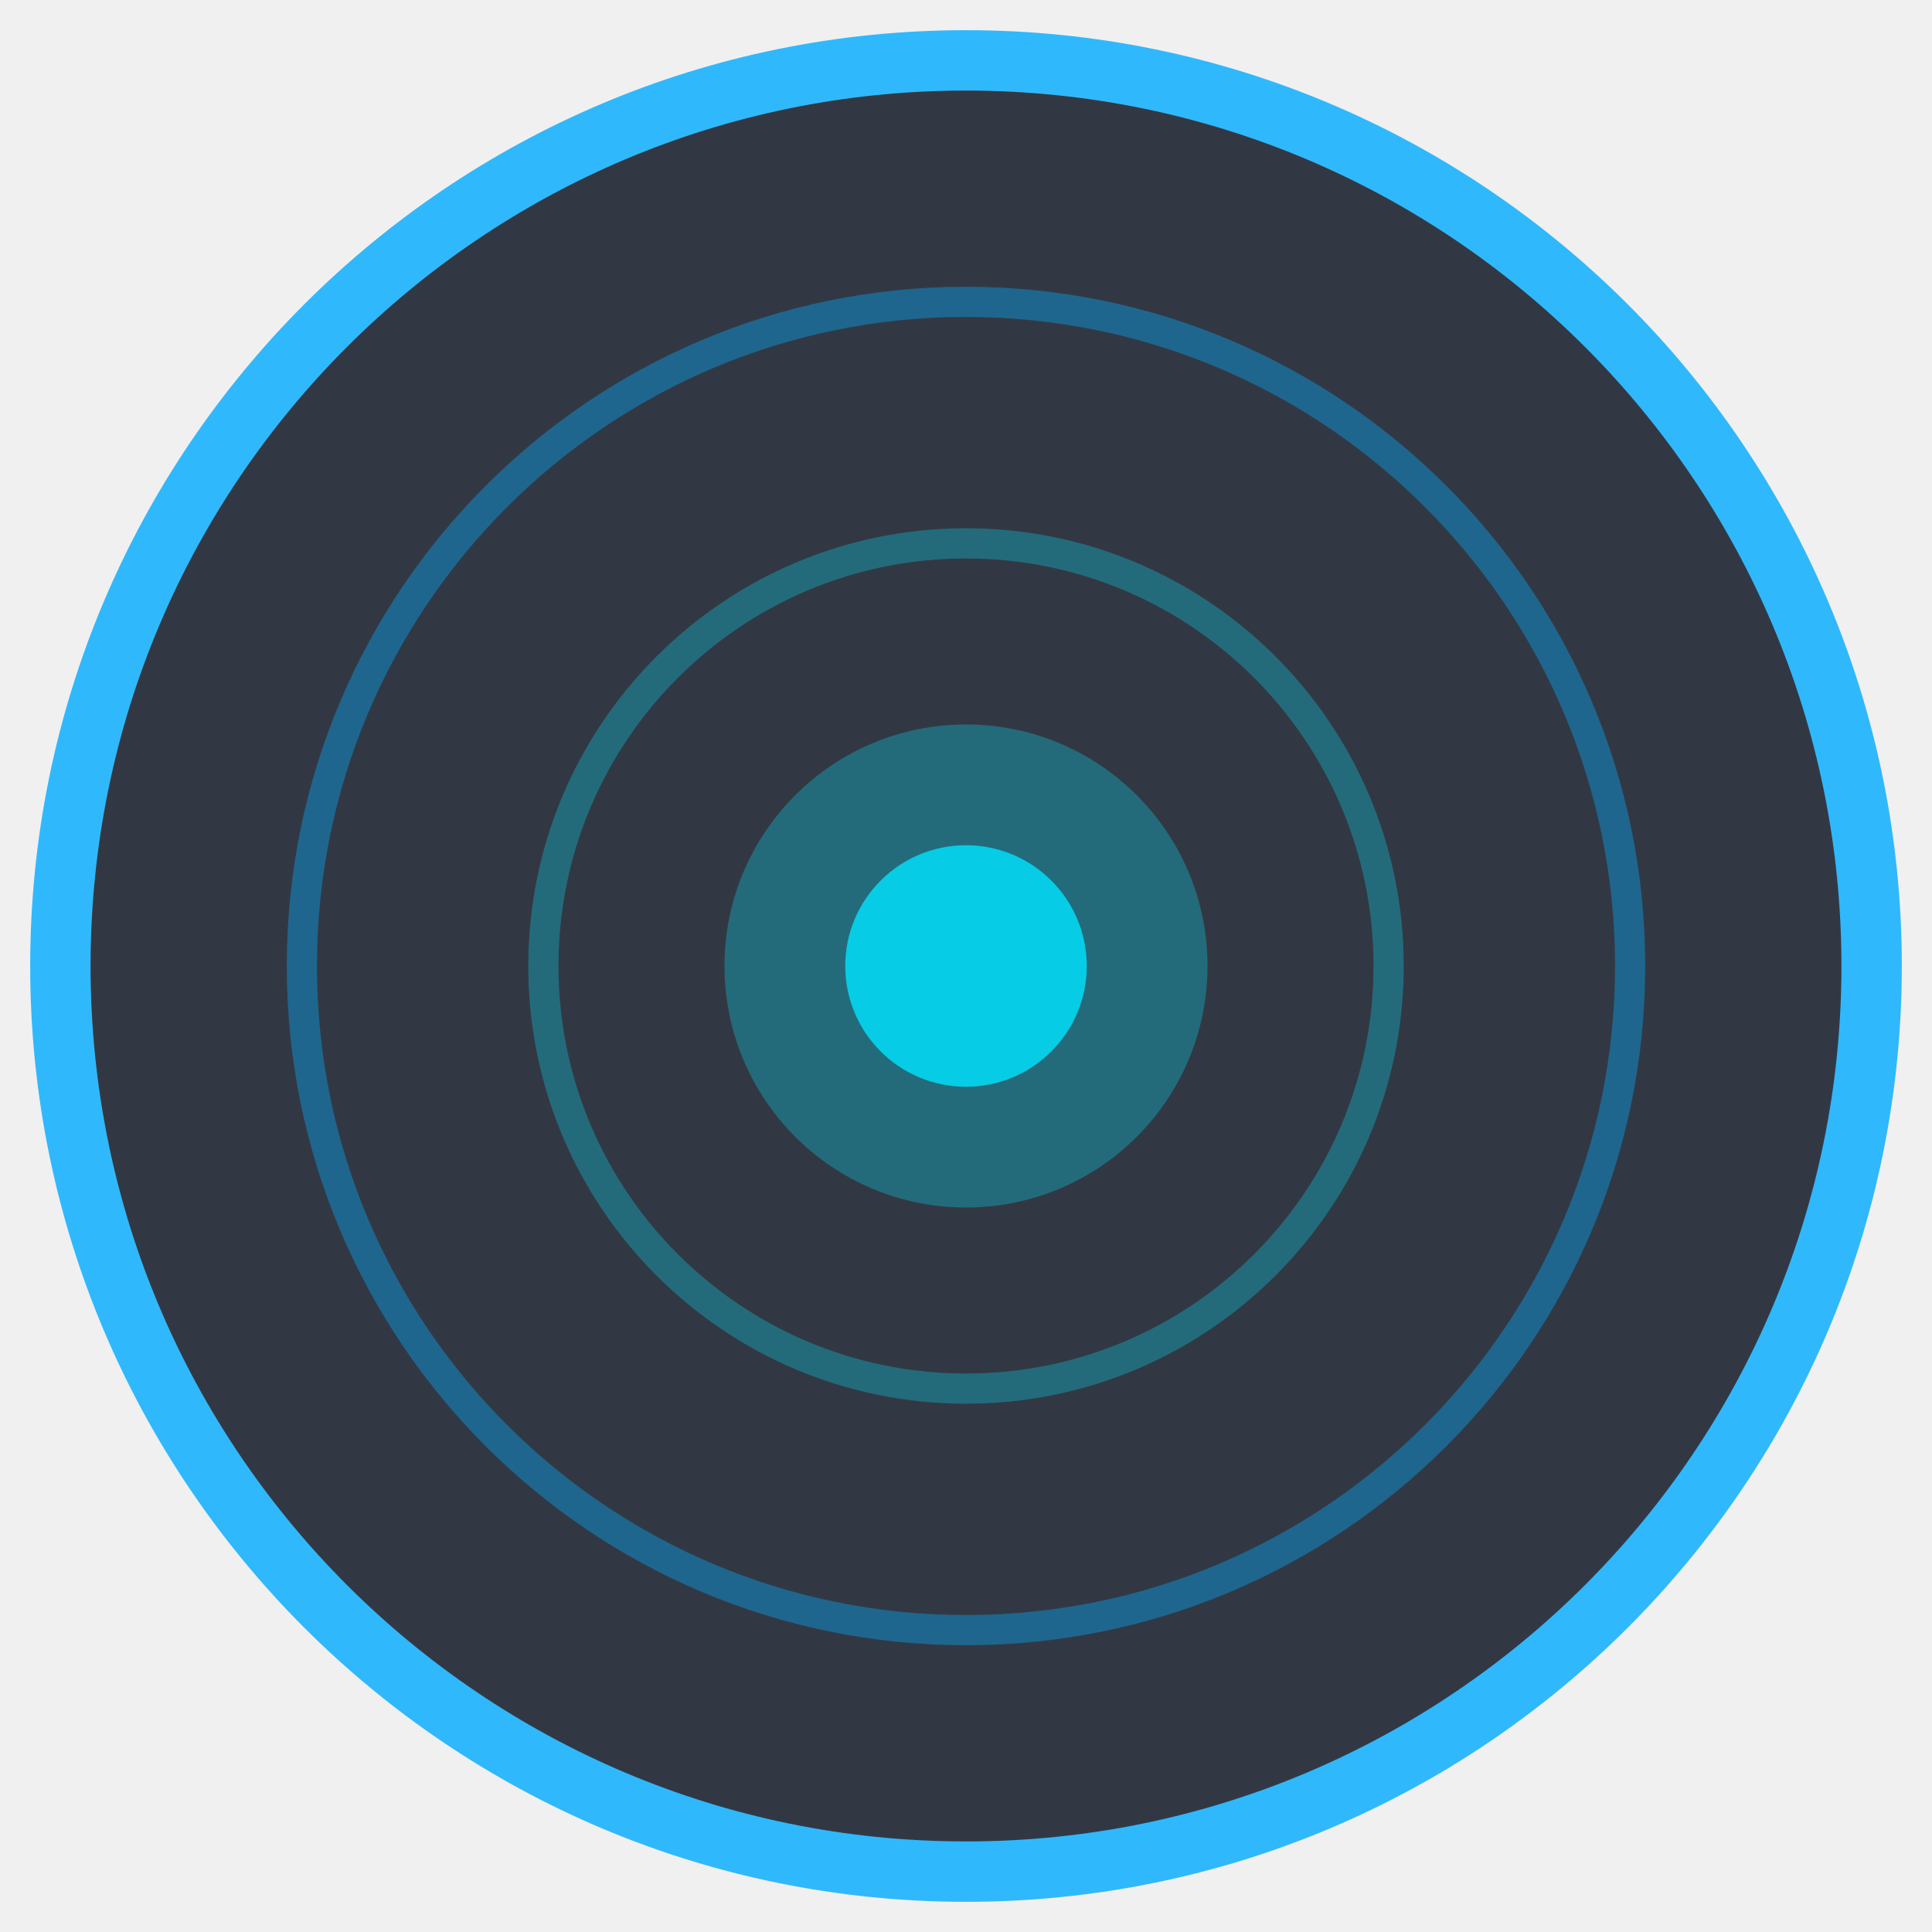
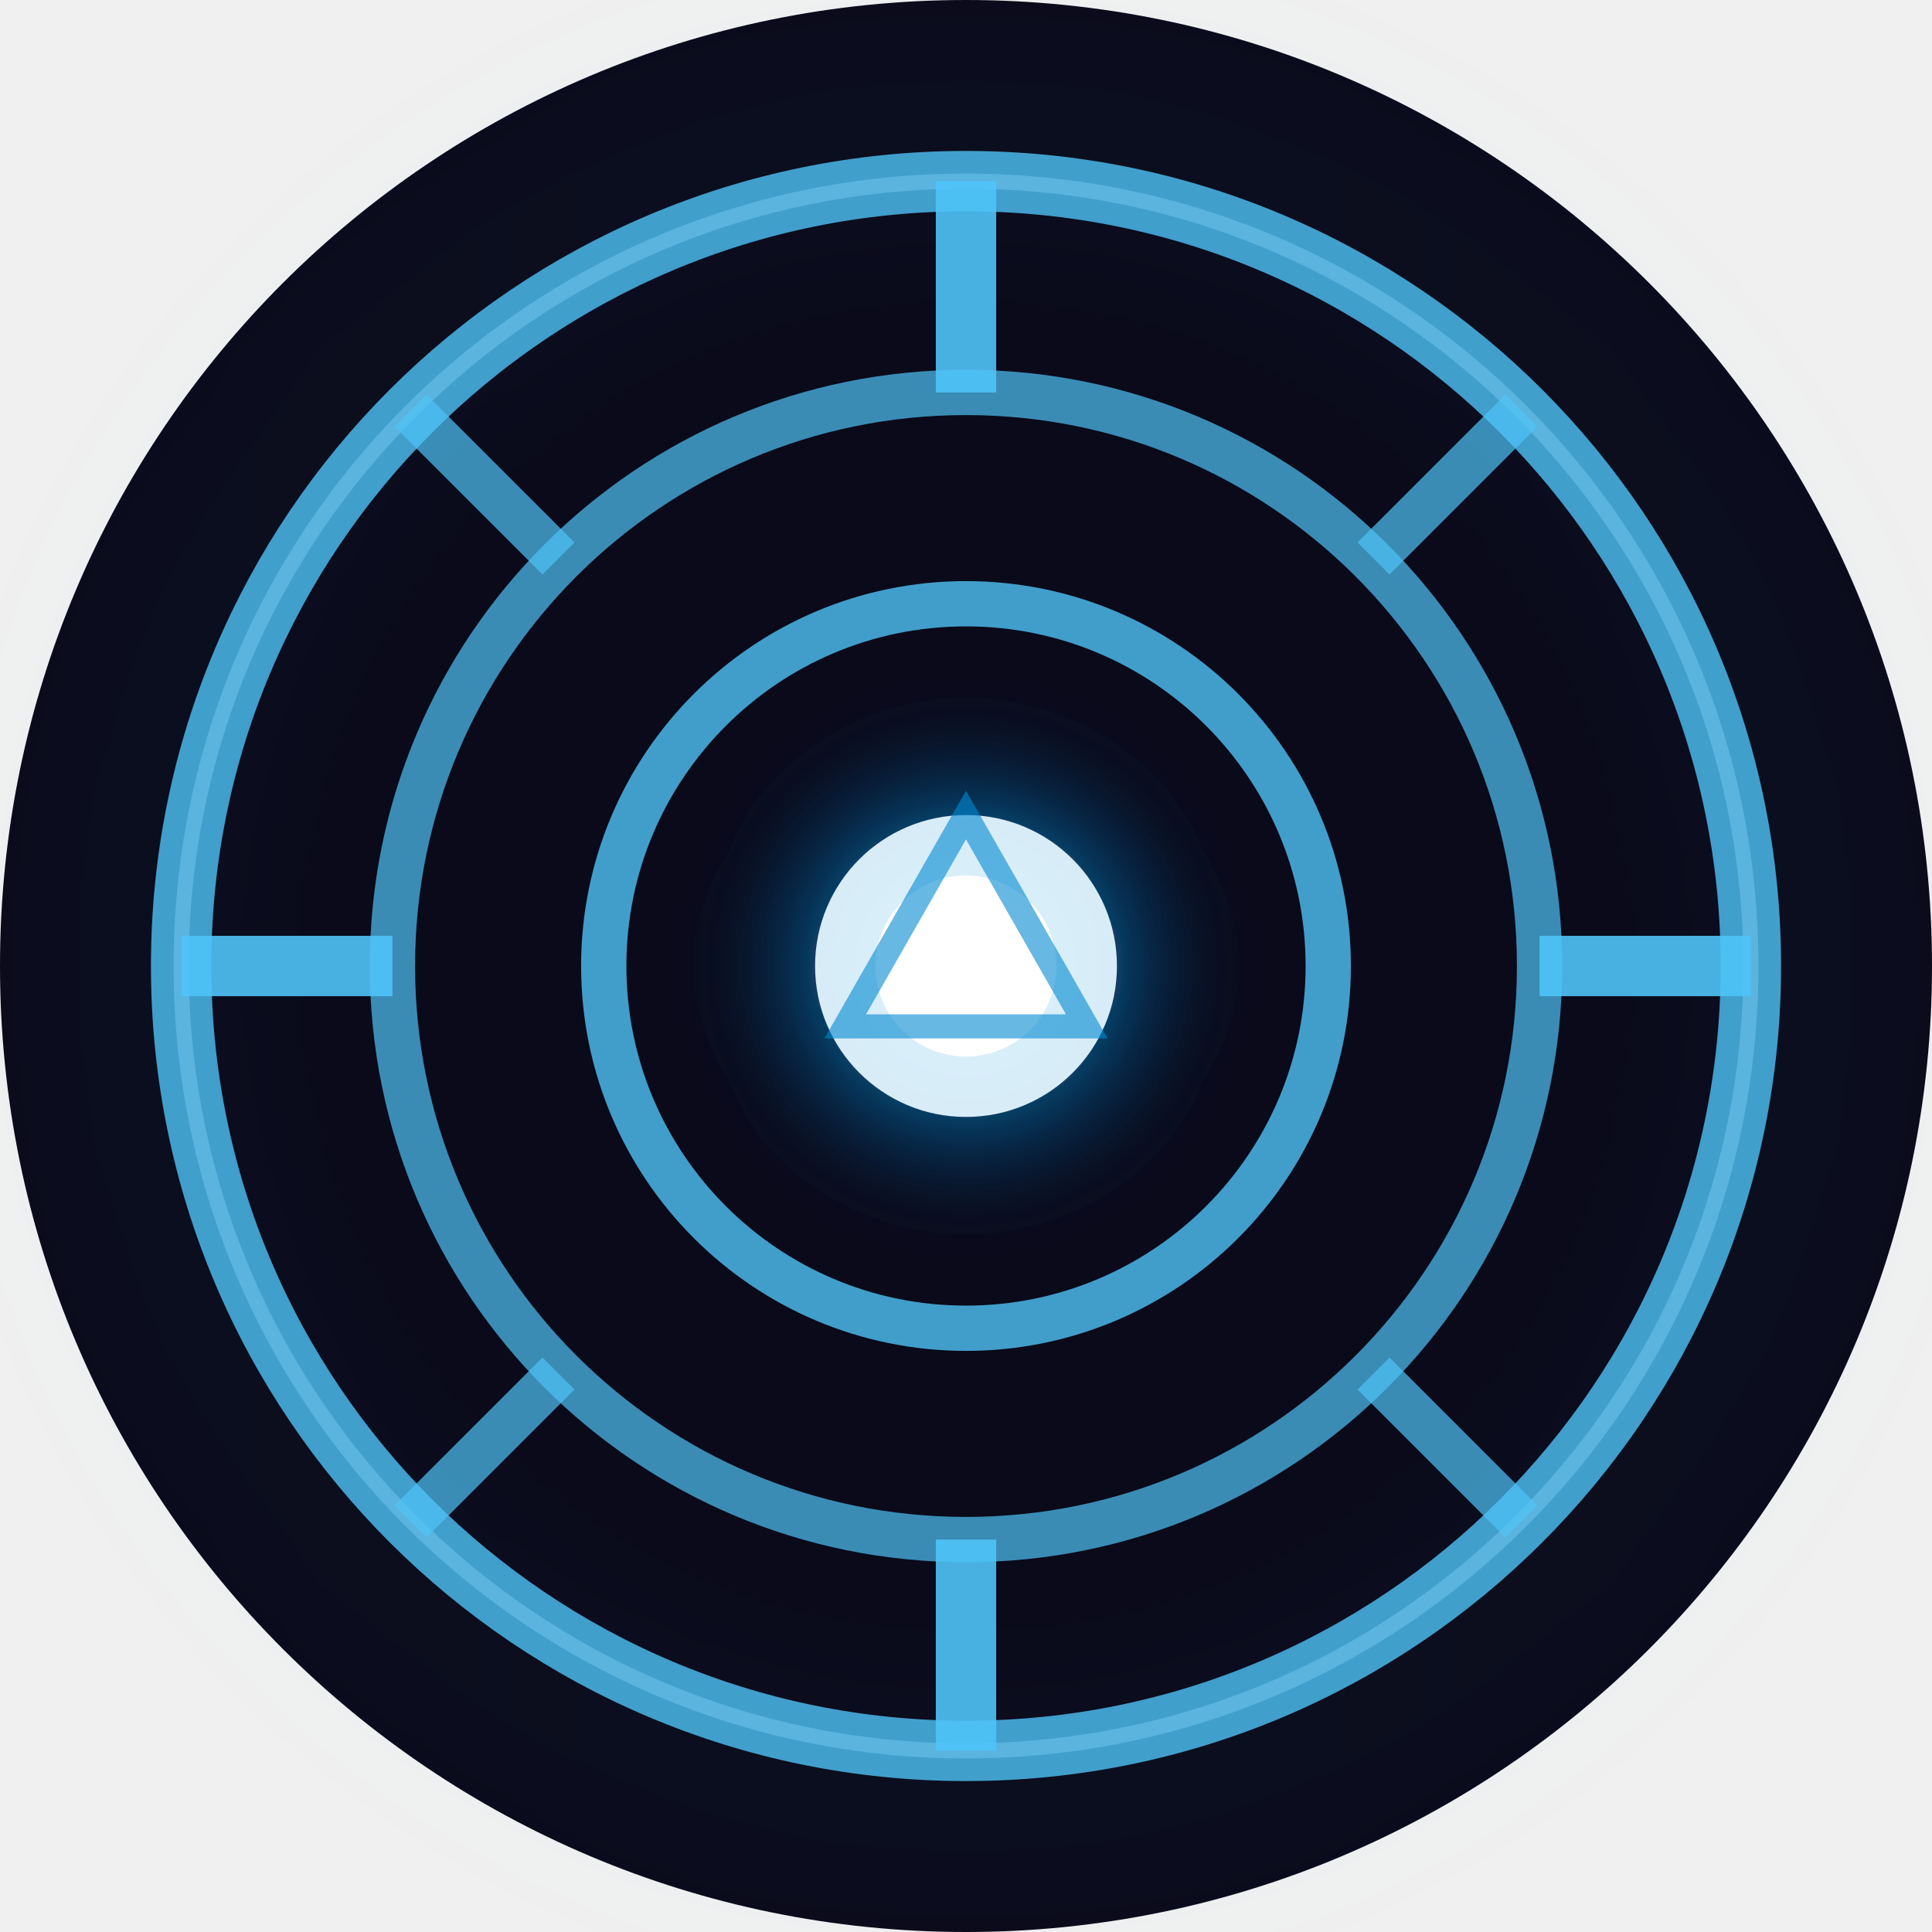
<svg xmlns="http://www.w3.org/2000/svg" viewBox="0 0 64 64">
-   <circle cx="32" cy="32" r="30" fill="#020a18" stroke="#0af" stroke-width="2" opacity="0.8" />
-   <circle cx="32" cy="32" r="22" fill="none" stroke="#0af" stroke-width="1" opacity="0.4" />
-   <circle cx="32" cy="32" r="14" fill="none" stroke="#00e5ff" stroke-width="1" opacity="0.3" />
-   <circle cx="32" cy="32" r="8" fill="rgba(0,229,255,0.3)" />
-   <circle cx="32" cy="32" r="4" fill="#00e5ff" opacity="0.8" />
+   <defs>
+     <radialGradient id="glow" cx="50%" cy="50%" r="50%">
+       <stop offset="0%" stop-color="#ffffff" stop-opacity="1" />
+       <stop offset="20%" stop-color="#4fc3f7" stop-opacity="0.9" />
+       <stop offset="50%" stop-color="#0288d1" stop-opacity="0.6" />
+       <stop offset="80%" stop-color="#01579b" stop-opacity="0.3" />
+       <stop offset="100%" stop-color="#000000" stop-opacity="0" />
+     </radialGradient>
+     <filter id="blur">
+       <feGaussianBlur stdDeviation="1.5" />
+     </filter>
+     <filter id="bigblur">
+       <feGaussianBlur stdDeviation="3" />
+     </filter>
+   </defs>
+   <circle cx="32" cy="32" r="32" fill="#0a0a1a" />
+   <circle cx="32" cy="32" r="28" fill="none" stroke="#4fc3f7" stroke-width="0.5" opacity="0.3" filter="url(#bigblur)" />
+   <circle cx="32" cy="32" r="26" fill="none" stroke="#4fc3f7" stroke-width="2" opacity="0.8" />
+   <circle cx="32" cy="32" r="26" fill="none" stroke="#81d4fa" stroke-width="0.5" opacity="0.4" />
+   <circle cx="32" cy="32" r="19" fill="none" stroke="#4fc3f7" stroke-width="1.5" opacity="0.7" />
+   <circle cx="32" cy="32" r="12" fill="none" stroke="#4fc3f7" stroke-width="1.5" opacity="0.8" />
+   <line x1="32" y1="6" x2="32" y2="13" stroke="#4fc3f7" stroke-width="2" opacity="0.9" />
+   <line x1="32" y1="51" x2="32" y2="58" stroke="#4fc3f7" stroke-width="2" opacity="0.9" />
+   <line x1="6" y1="32" x2="13" y2="32" stroke="#4fc3f7" stroke-width="2" opacity="0.9" />
+   <line x1="51" y1="32" x2="58" y2="32" stroke="#4fc3f7" stroke-width="2" opacity="0.9" />
+   <line x1="13.6" y1="13.6" x2="18.5" y2="18.5" stroke="#4fc3f7" stroke-width="1.5" opacity="0.7" />
+   <line x1="45.5" y1="45.5" x2="50.4" y2="50.4" stroke="#4fc3f7" stroke-width="1.5" opacity="0.7" />
+   <line x1="50.4" y1="13.6" x2="45.5" y2="18.5" stroke="#4fc3f7" stroke-width="1.5" opacity="0.7" />
+   <line x1="18.5" y1="45.5" x2="13.6" y2="50.4" stroke="#4fc3f7" stroke-width="1.5" opacity="0.7" />
+   <circle cx="32" cy="32" r="8" fill="url(#glow)" filter="url(#blur)" />
+   <circle cx="32" cy="32" r="5" fill="#e1f5fe" opacity="0.95" />
+   <circle cx="32" cy="32" r="3" fill="#ffffff" />
+   <polygon points="32,27 36,34 28,34" fill="none" stroke="#0288d1" stroke-width="0.8" opacity="0.6" />
</svg>
